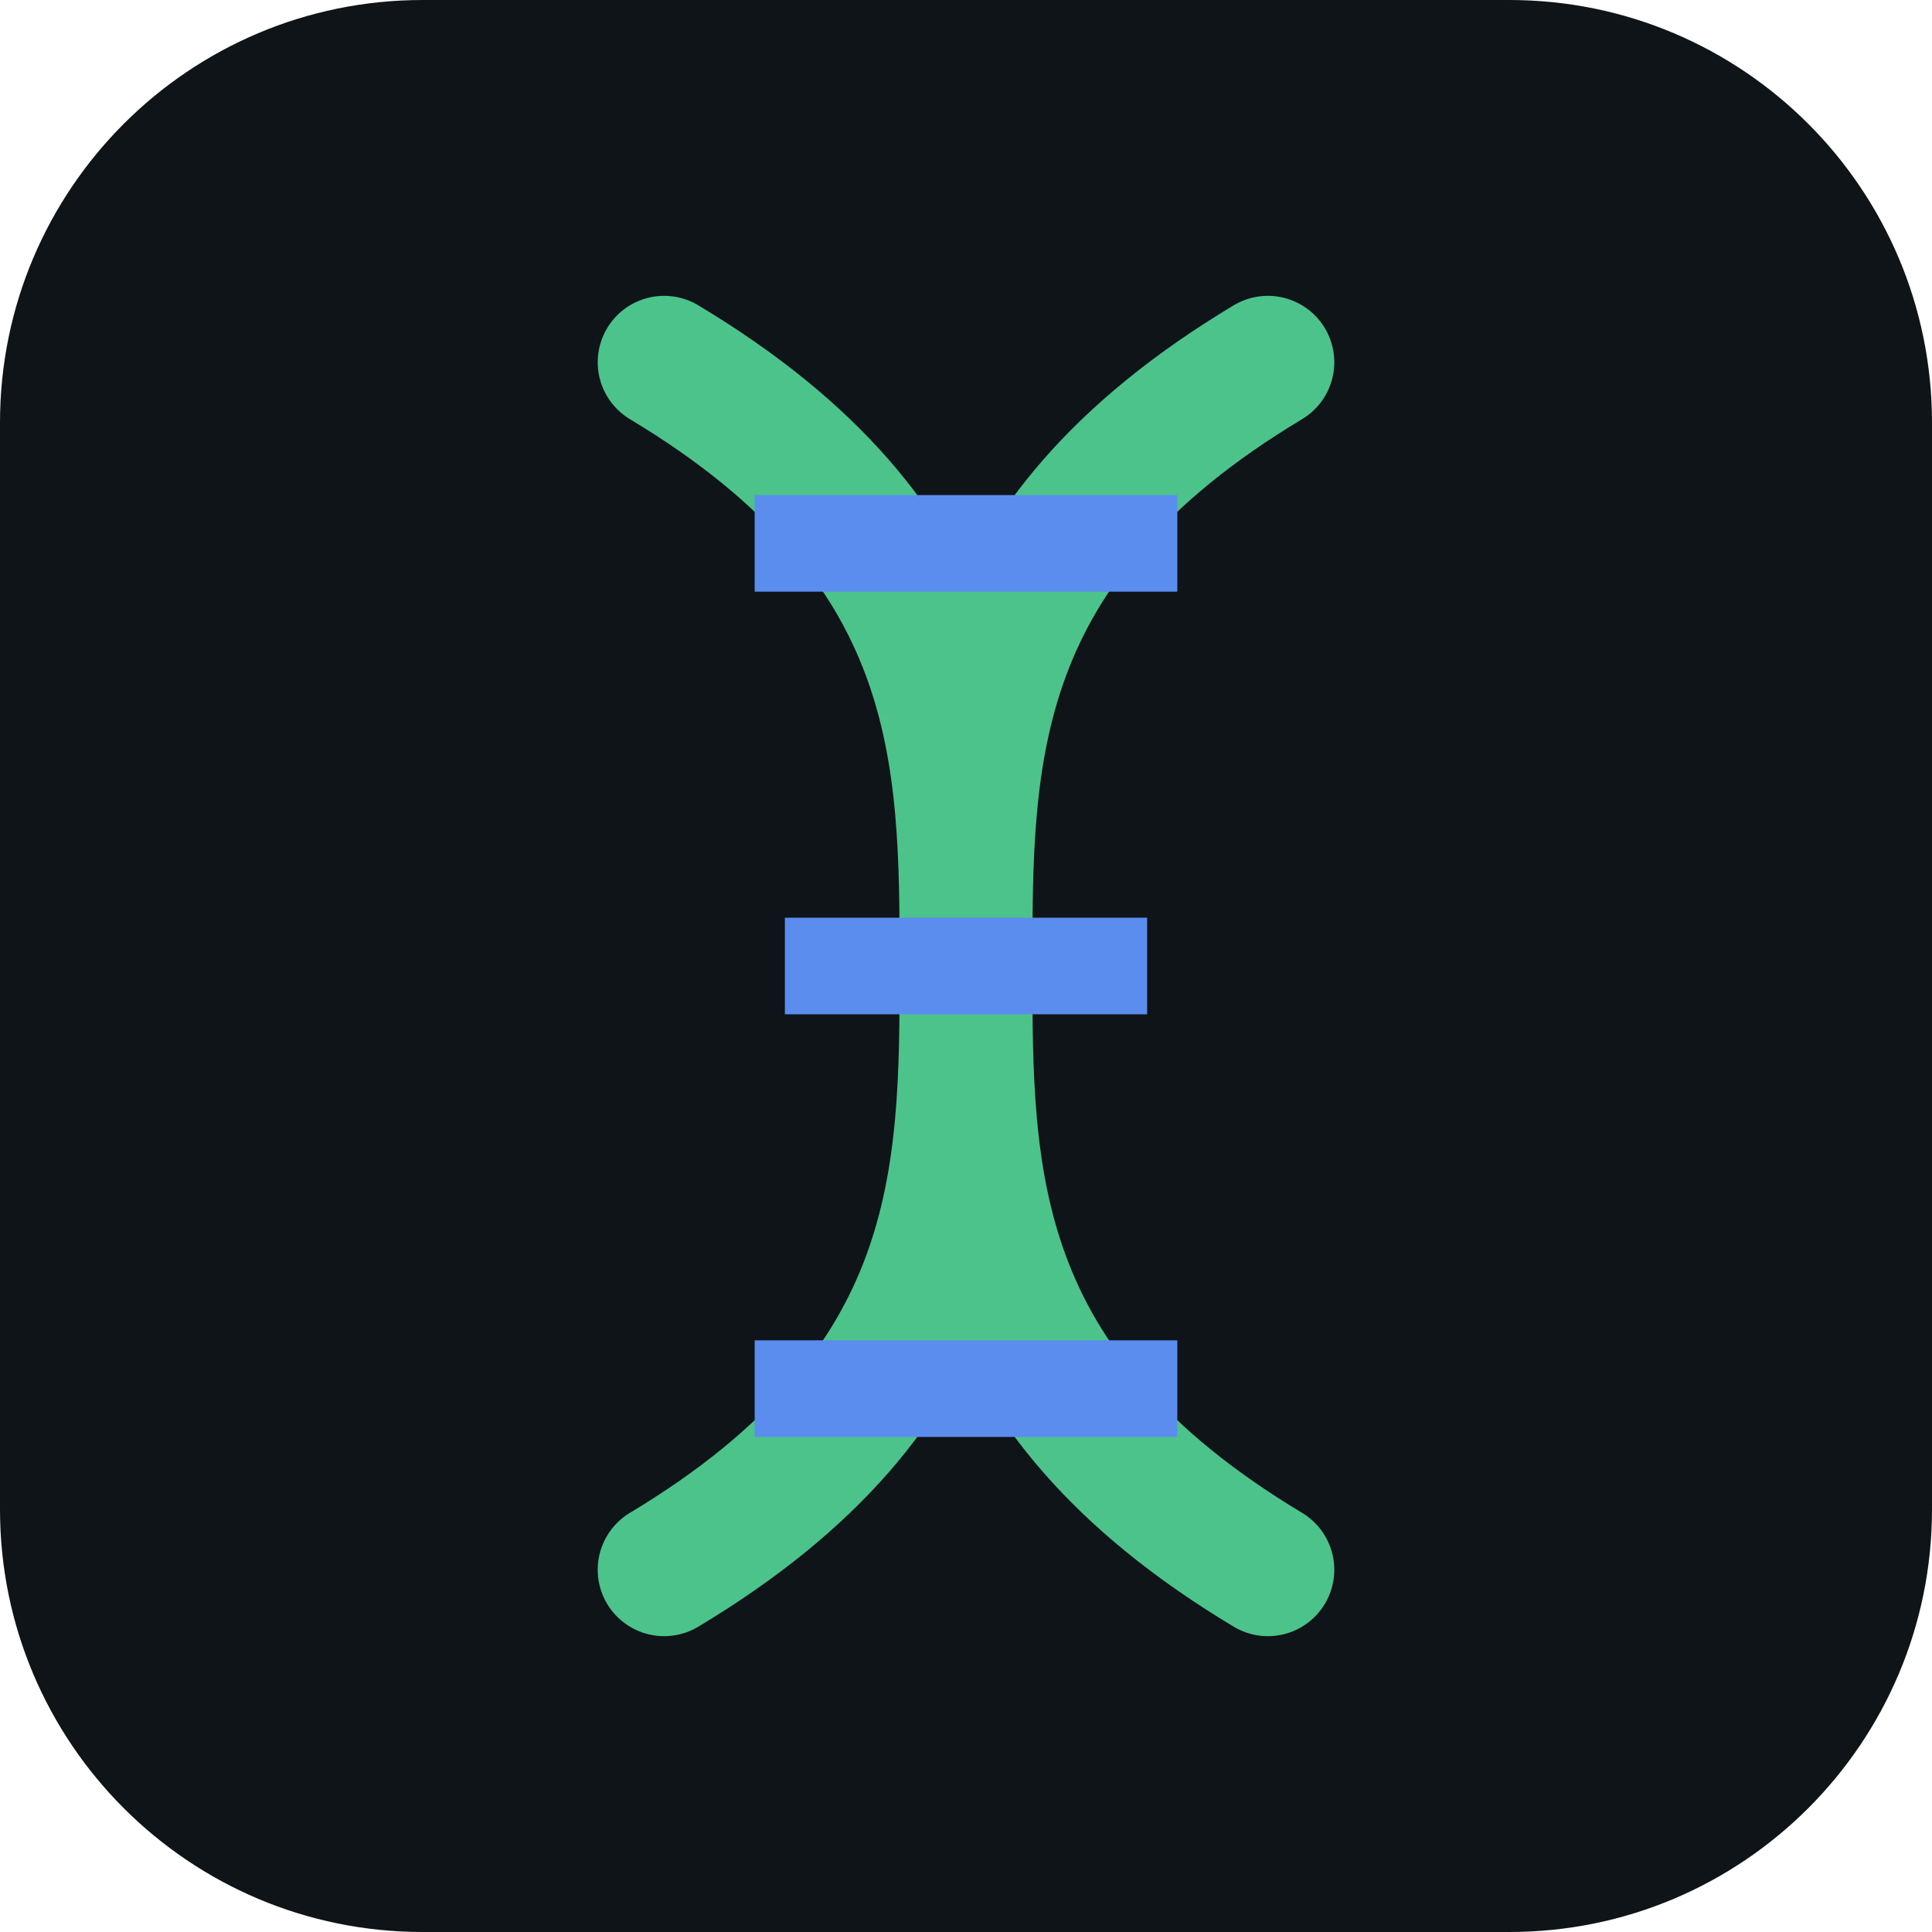
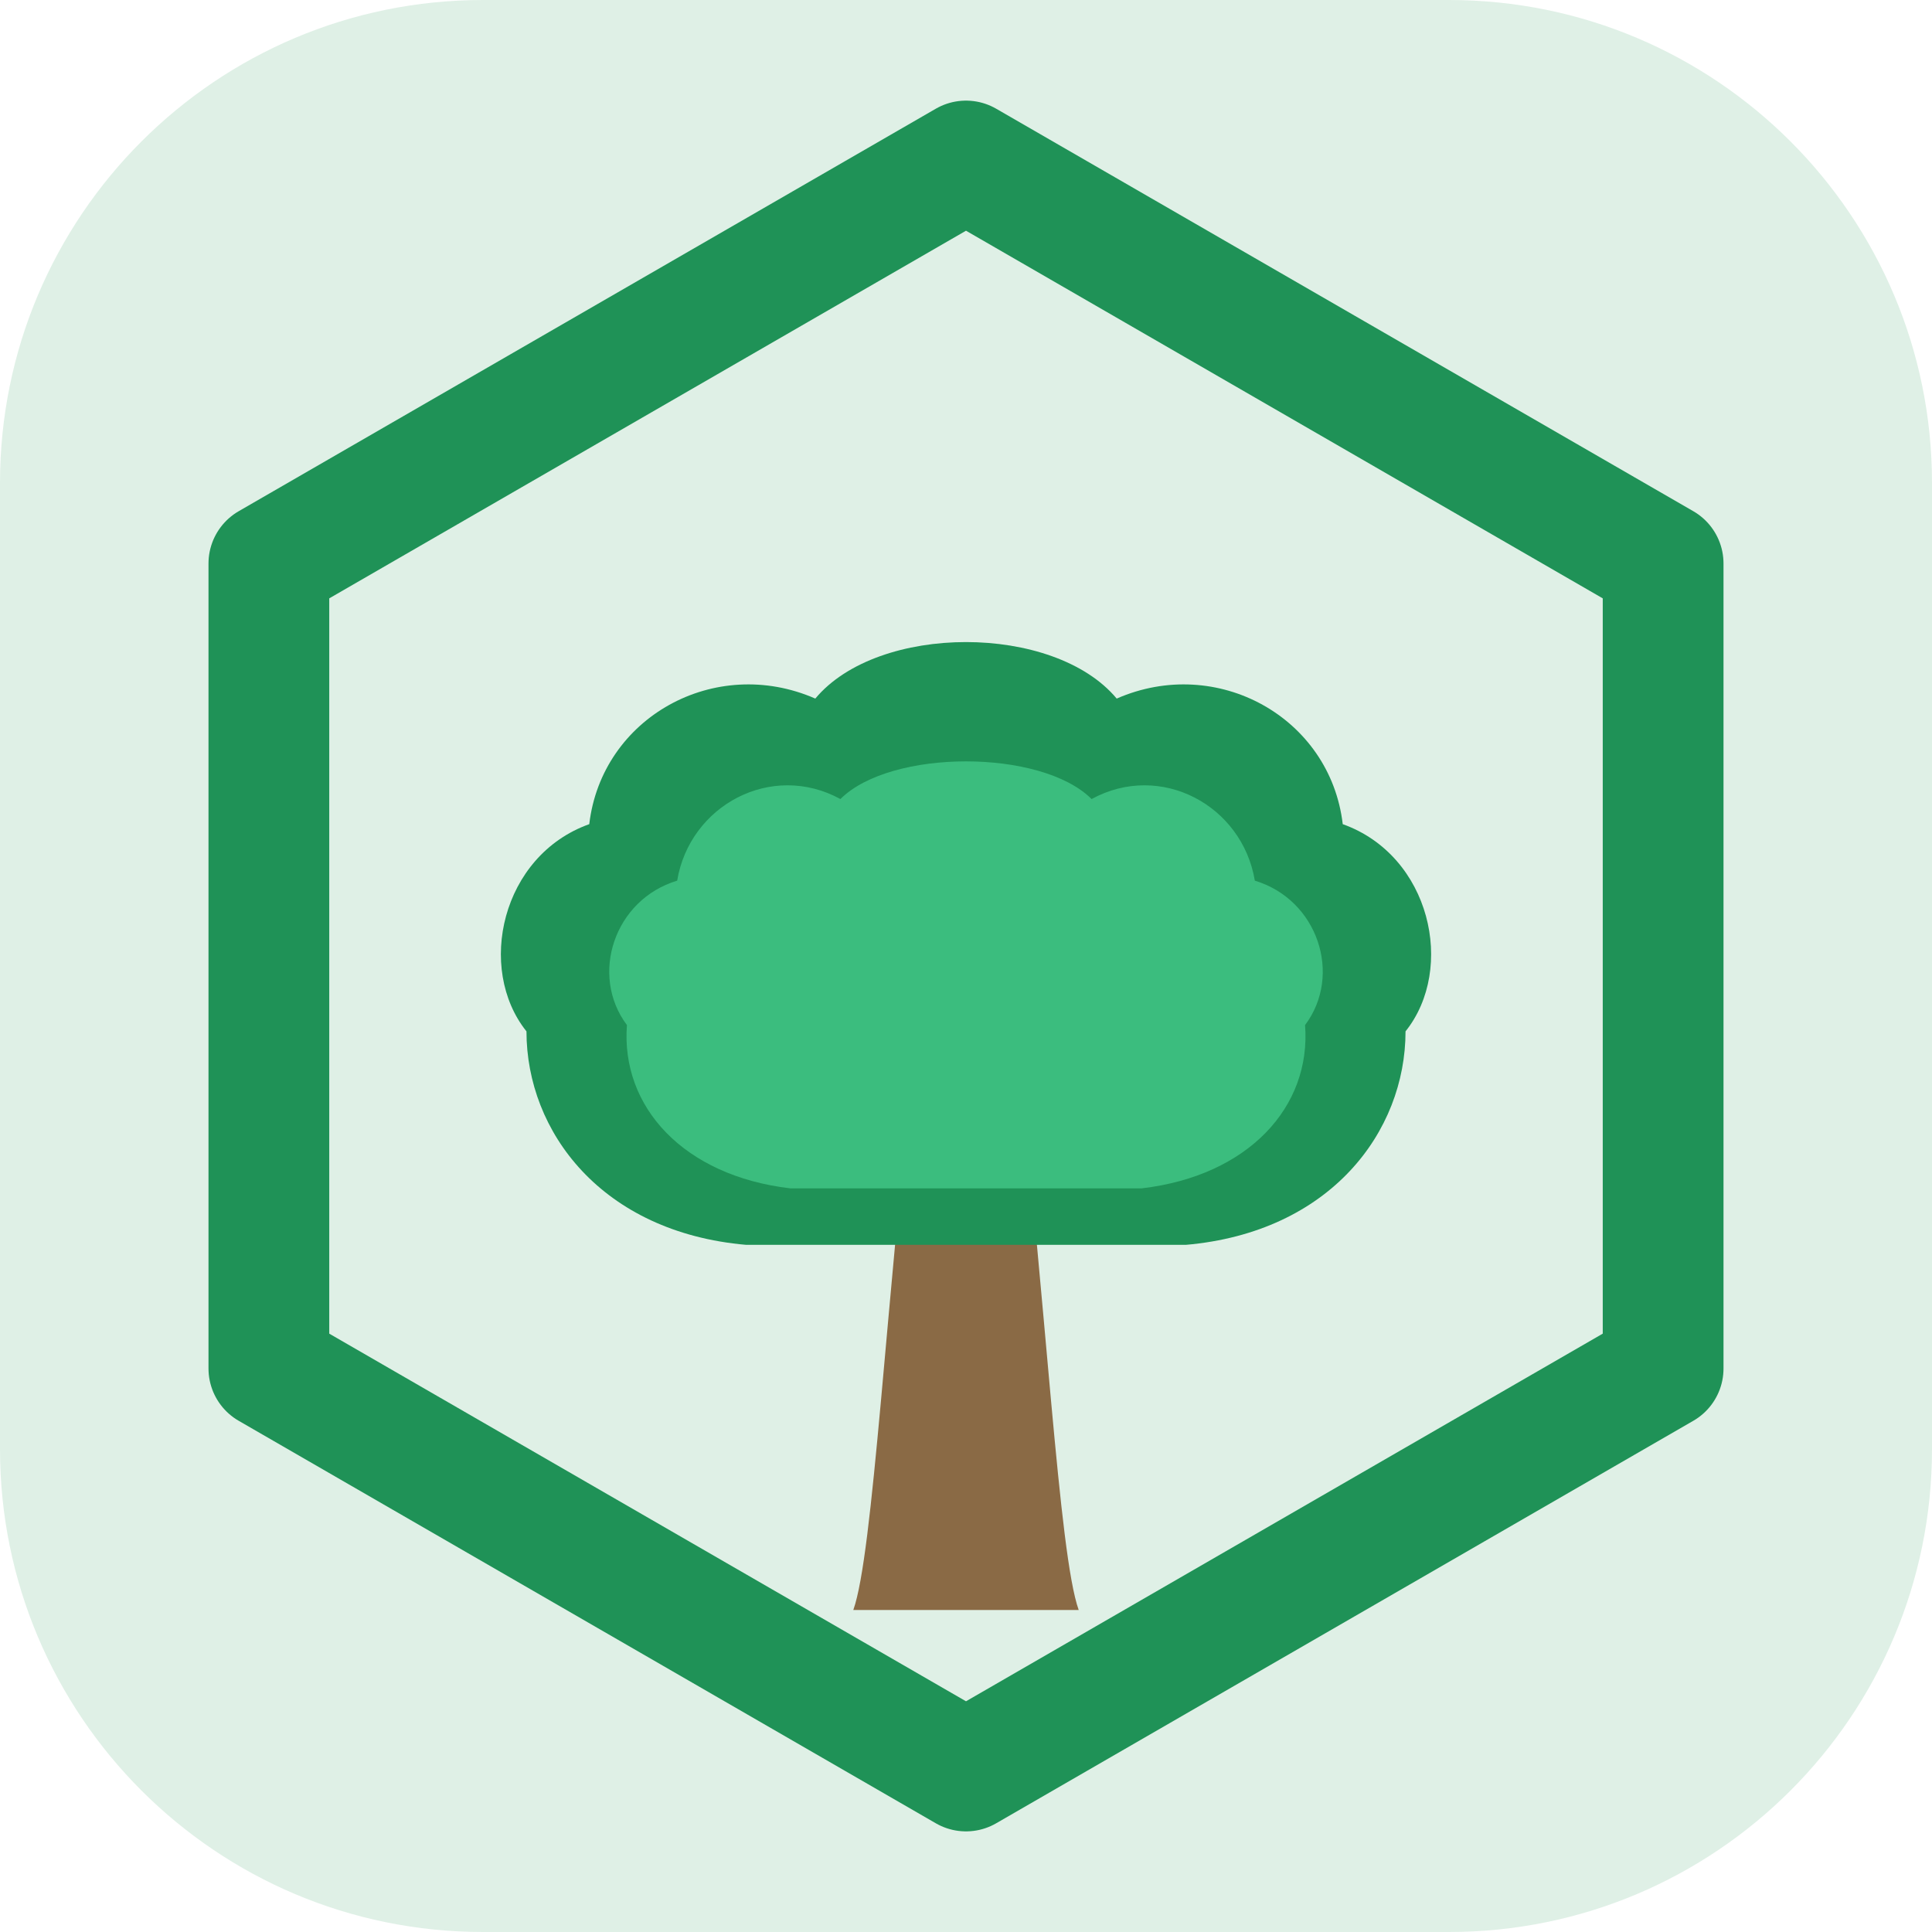
- <svg xmlns="http://www.w3.org/2000/svg" viewBox="0 0 32 32">
-   <rect width="32" height="32" rx="7" fill="#0f1419" />
-   <g stroke="#4cc38a" stroke-width="2.2" fill="none" stroke-linecap="round">
-     <path d="M11 6 C21 12, 11 20, 21 26" />
-     <path d="M21 6 C11 12, 21 20, 11 26" />
-   </g>
-   <g stroke="#5b8def" stroke-width="1.6">
-     <line x1="12.5" y1="9" x2="19.5" y2="9" />
-     <line x1="13" y1="16" x2="19" y2="16" />
-     <line x1="12.5" y1="23" x2="19.5" y2="23" />
+ <svg xmlns="http://www.w3.org/2000/svg" viewBox="0 0 24 24">
+   <rect width="24" height="24" rx="6" fill="#dff0e6" />
+   <path d="M12 2L20.66 7V17L12 22L3.34 17V7Z" fill="none" stroke="#1f9257" stroke-width="1.5" stroke-linejoin="round" />
+   <path d="M10.6 20C10.85 19.3 11 16.2 11.4 12.7L12.6 12.7C13 16.2 13.15 19.3 13.4 20Z" fill="#8a6a45" />
+   <g transform="translate(2.640 4.7) scale(0.78 0.78)">
+     <path d="M8.5 13.8C6.2 13.6 5 12 5 10.4C4.2 9.4 4.6 7.6 6 7.1C6.2 5.4 8 4.4 9.6 5.1C10.6 3.9 13.4 3.9 14.4 5.1C16 4.4 17.8 5.4 18 7.1C19.4 7.6 19.8 9.4 19 10.4C19 12 17.8 13.6 15.5 13.8Z" fill="#1f9257" />
+     <path d="M9.2 12.9C7.5 12.7 6.5 11.6 6.6 10.3C6 9.5 6.4 8.3 7.4 8C7.6 6.8 8.9 6.1 10 6.7C10.8 5.9 13.2 5.9 14 6.7C15.1 6.1 16.4 6.8 16.6 8C17.6 8.3 18 9.5 17.4 10.3C17.5 11.6 16.5 12.7 14.8 12.9Z" fill="#3bbd7e" />
  </g>
</svg>
